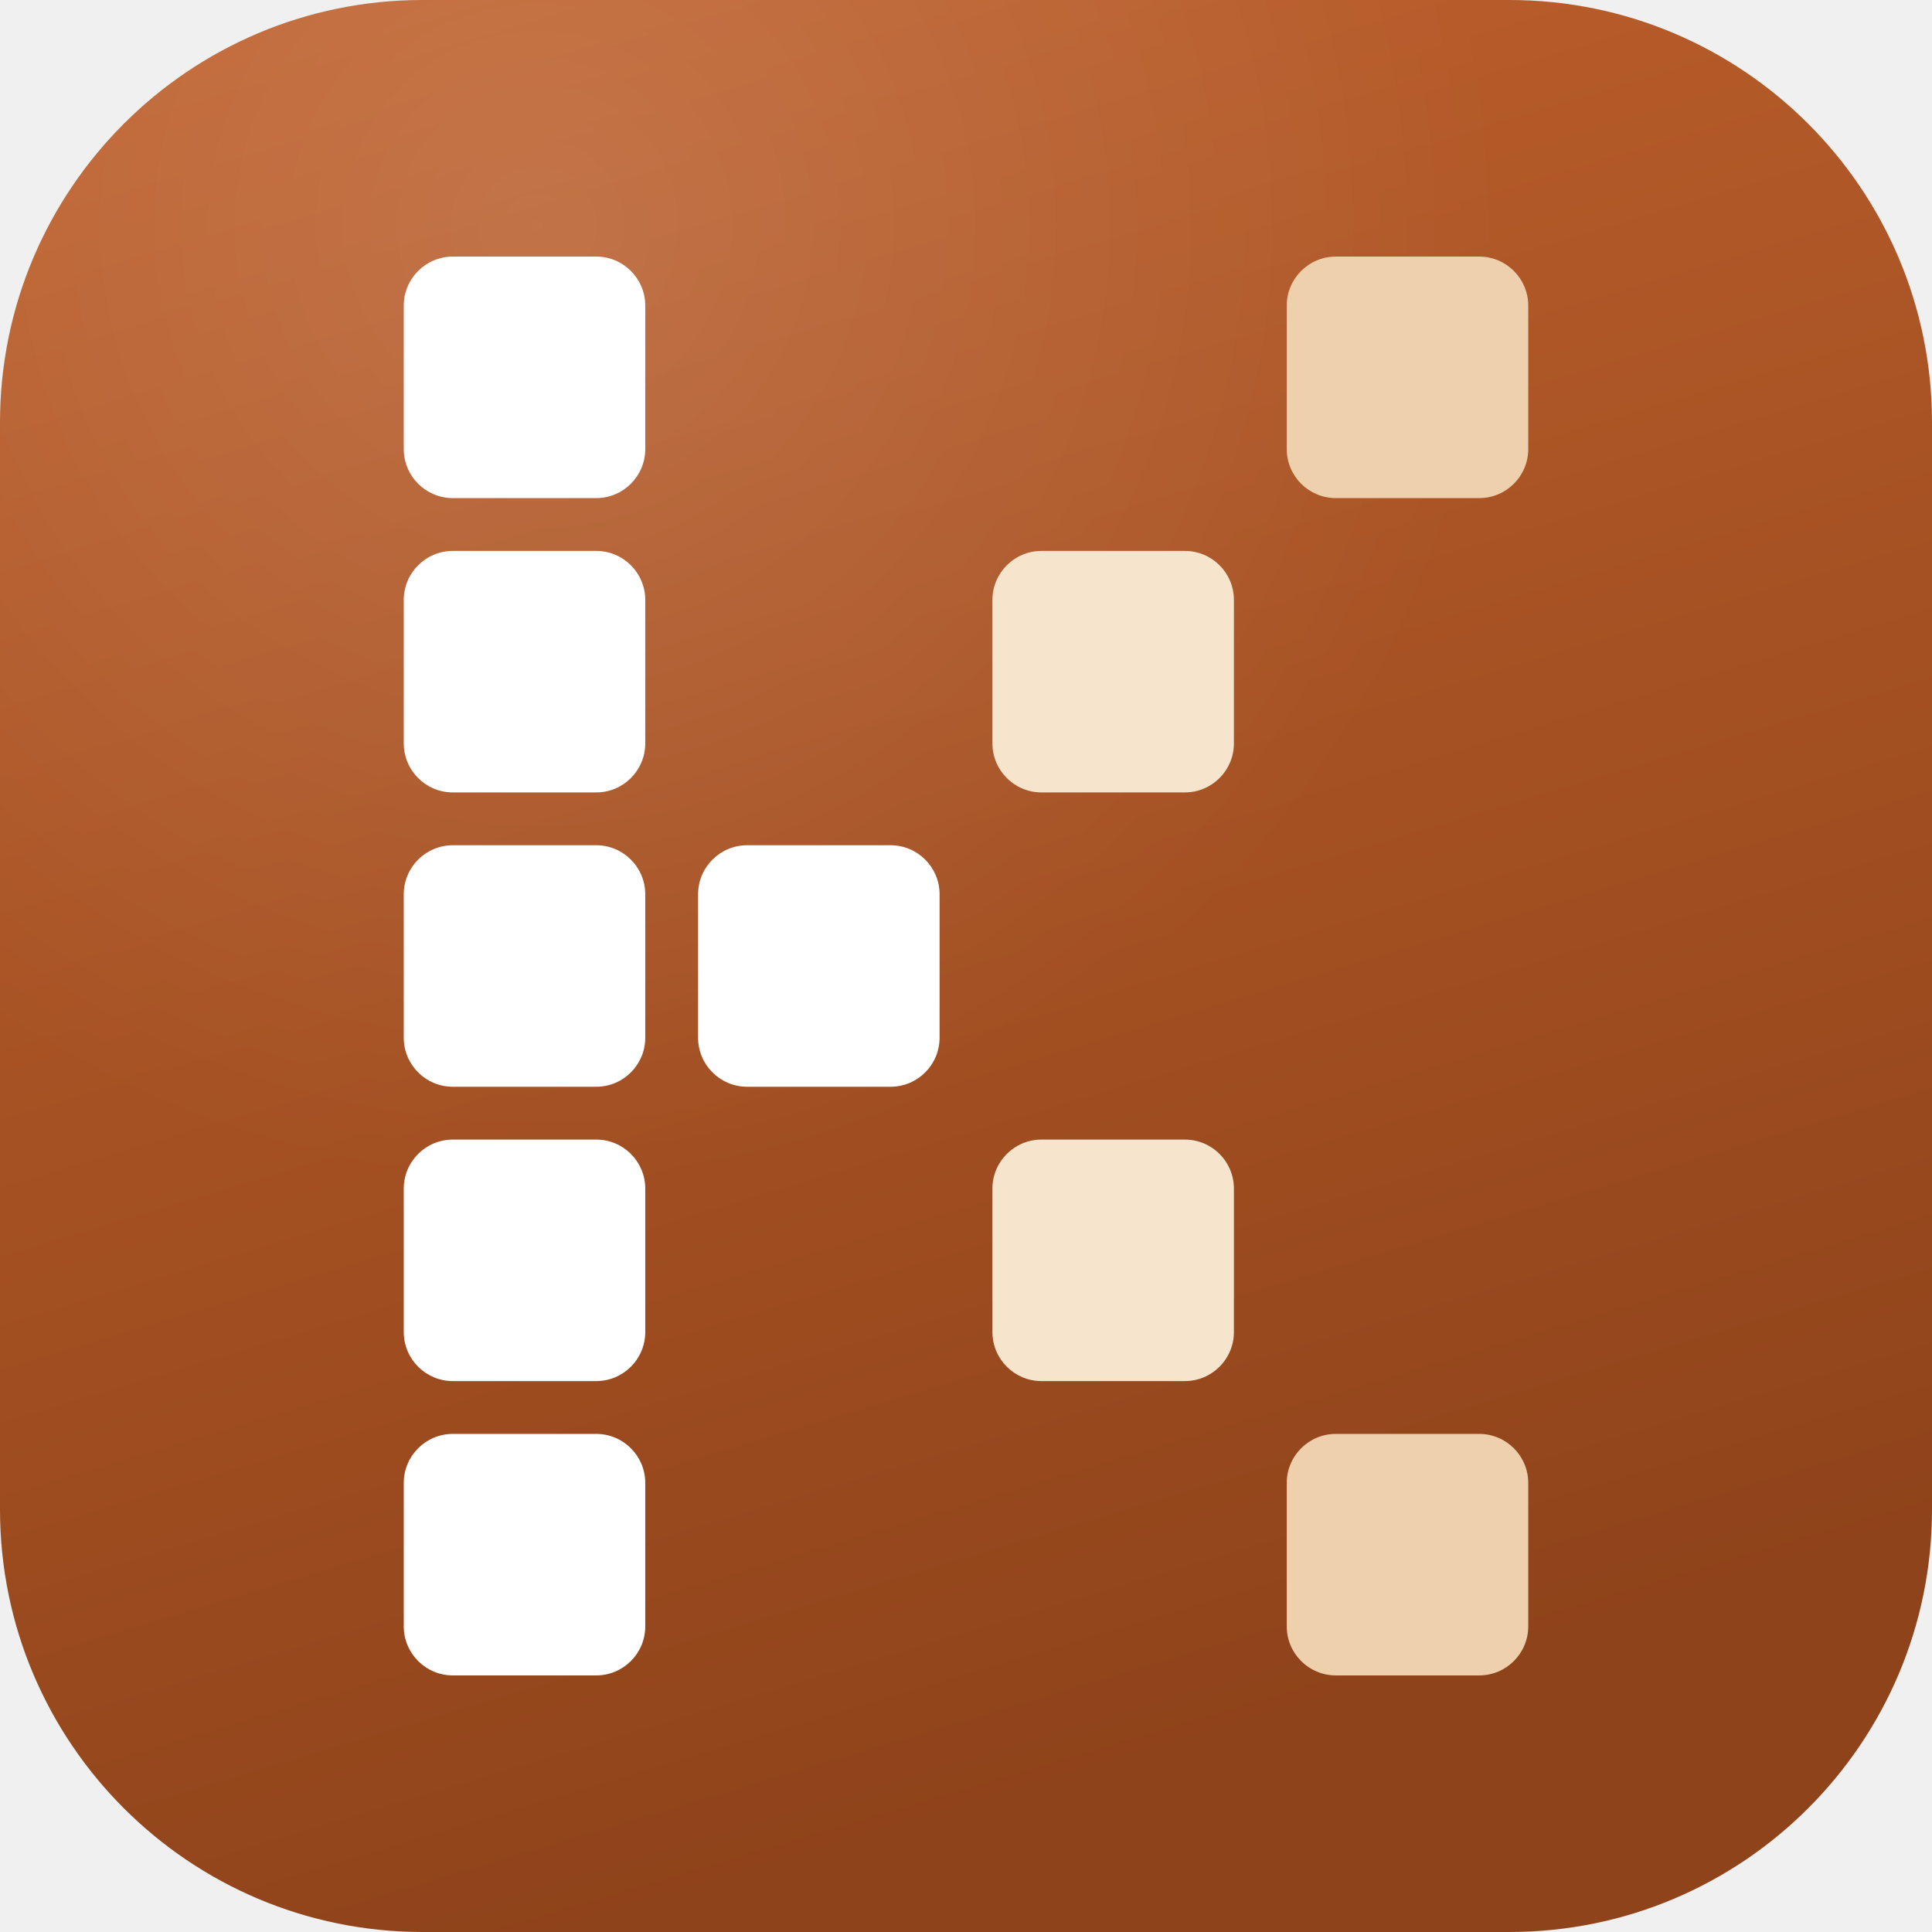
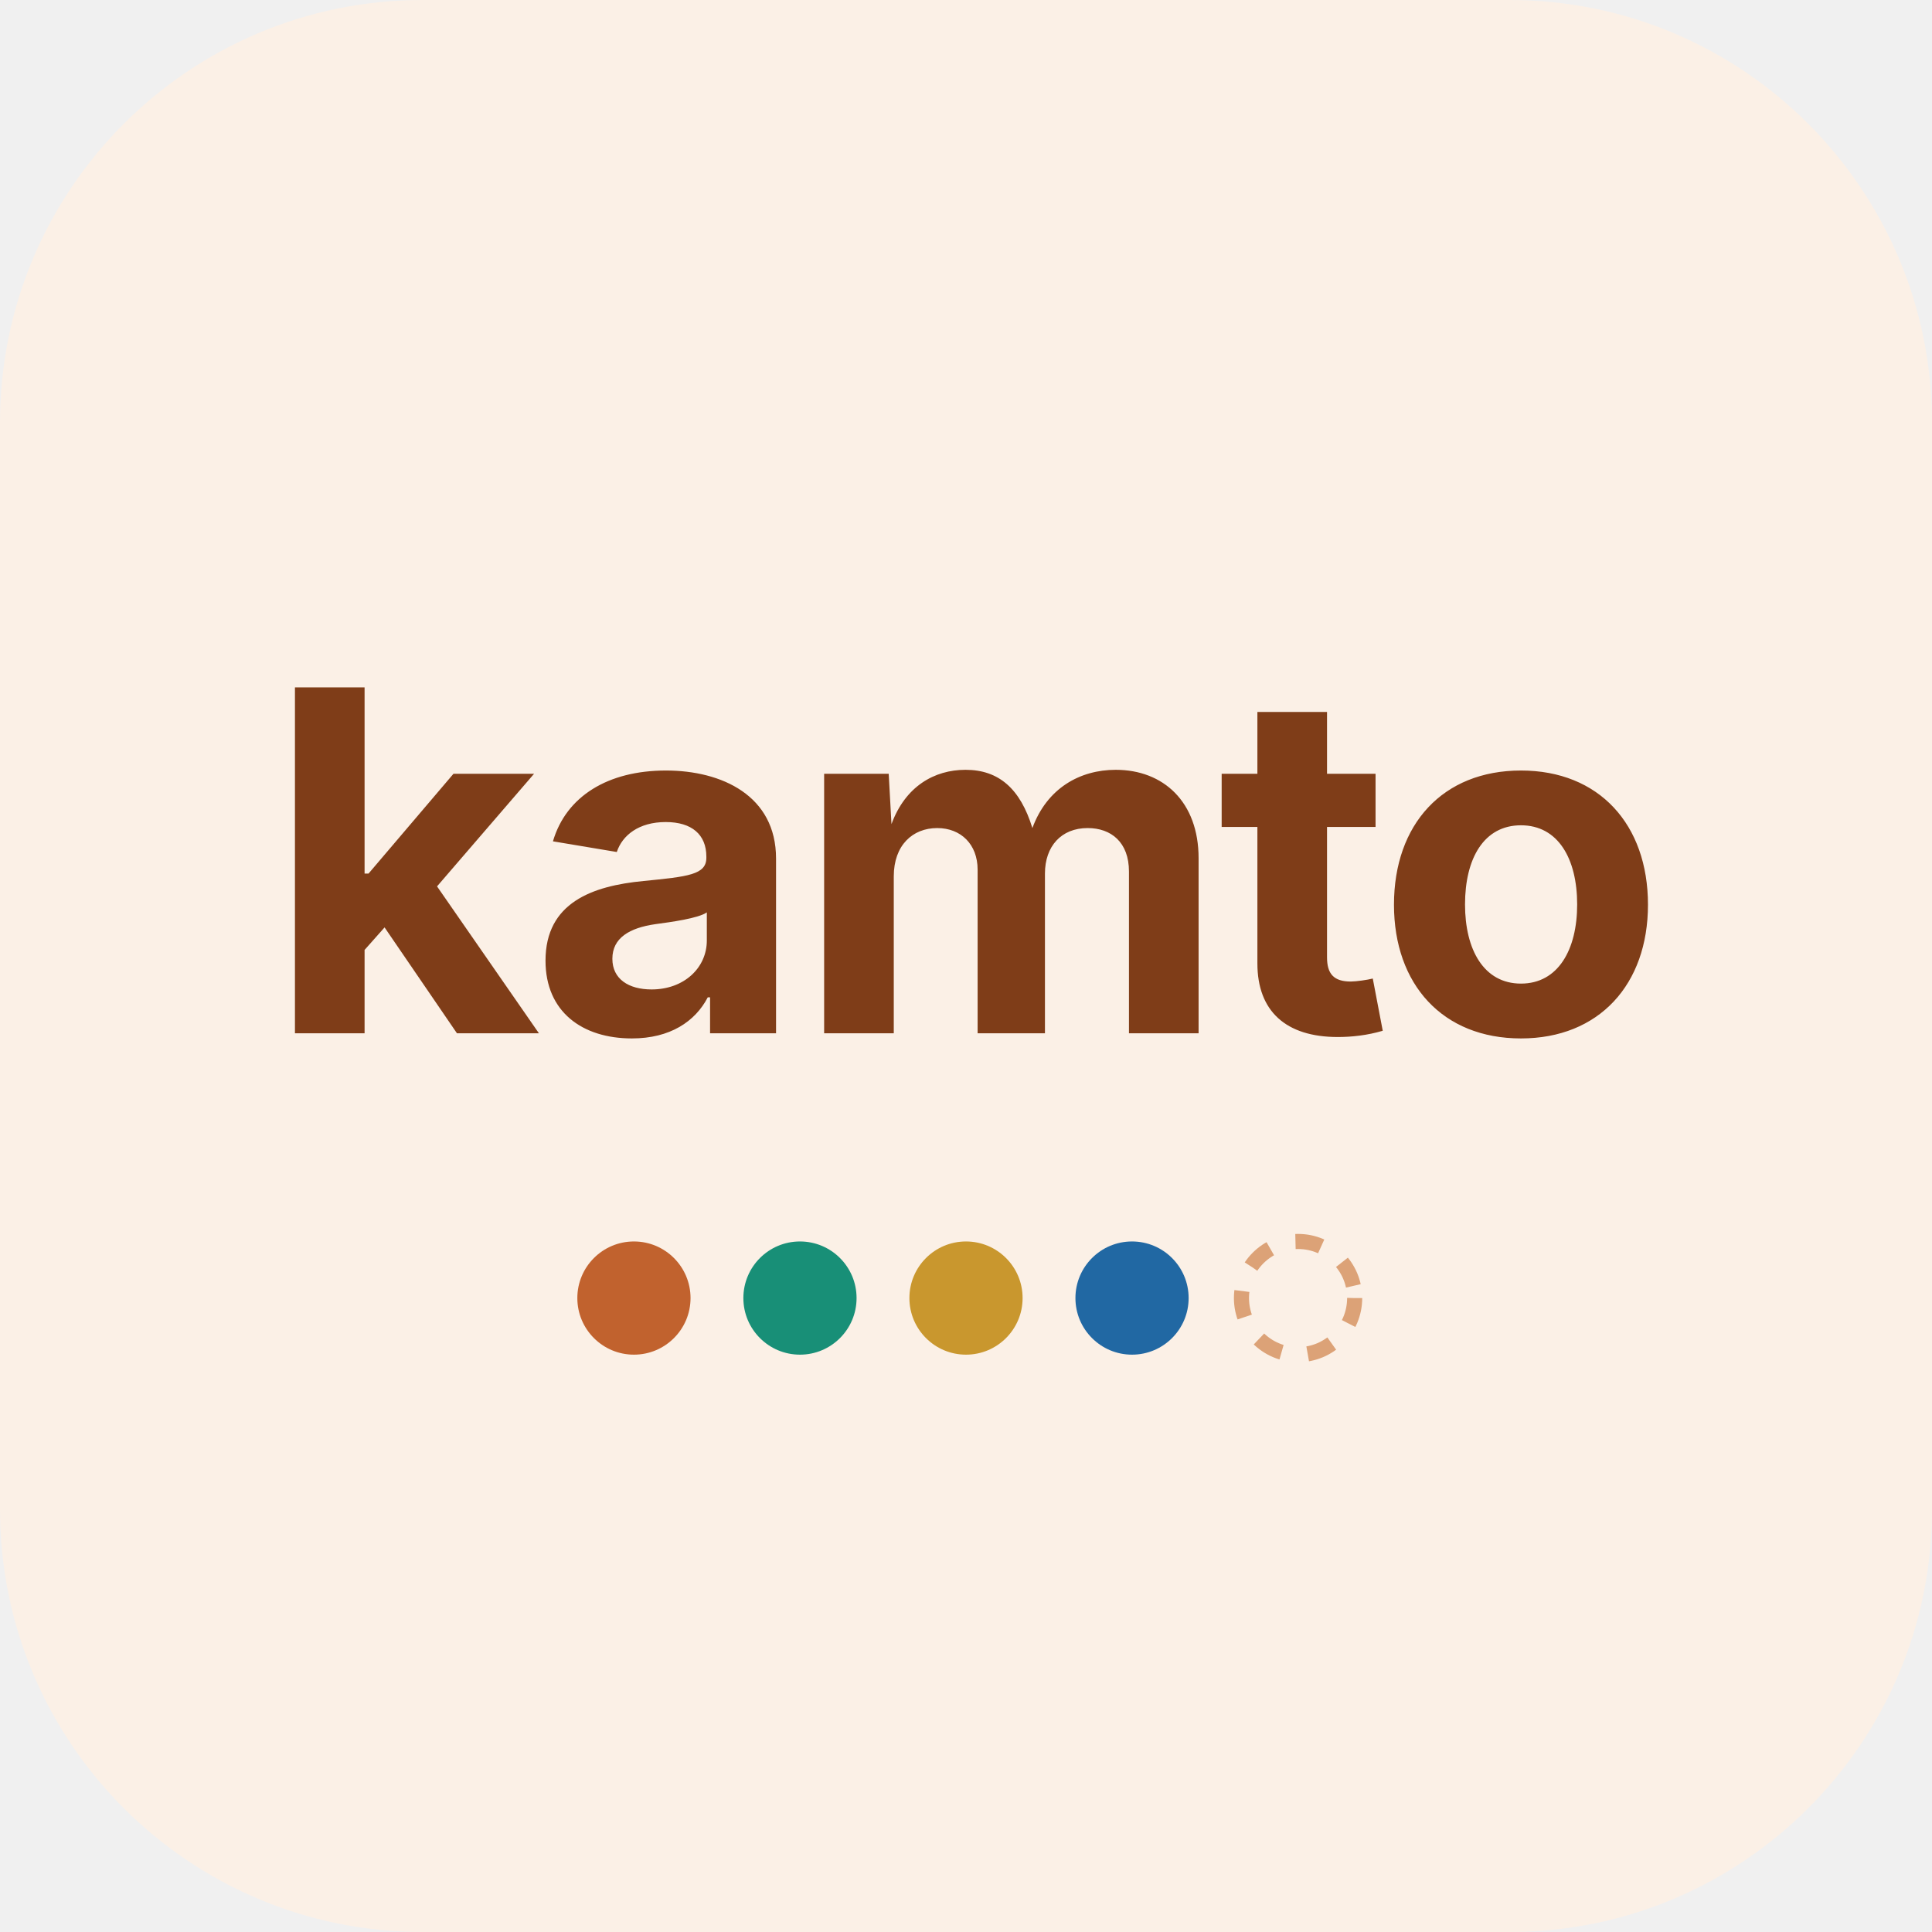
<svg xmlns="http://www.w3.org/2000/svg" width="512" height="512" viewBox="0 0 512 512" role="img" aria-label="Kamto">
-   <defs>
-     <linearGradient id="bg" x1="0" y1="0" x2="0.3" y2="1">
-       <stop offset="0" stop-color="#c1622e" />
-       <stop offset="1" stop-color="#8f431a" />
-     </linearGradient>
-     <radialGradient id="glow" cx="0.28" cy="0.12" r="0.9">
-       <stop offset="0" stop-color="#ffffff" stop-opacity="0.14" />
-       <stop offset="0.55" stop-color="#ffffff" stop-opacity="0" />
-     </radialGradient>
-     <clipPath id="squircle">
-       <rect width="512" height="512" rx="112" ry="112" />
-     </clipPath>
-   </defs>
-   <rect width="512" height="512" rx="112" ry="112" fill="url(#bg)" />
-   <rect width="512" height="512" clip-path="url(#squircle)" fill="url(#glow)" />
+   <rect width="512" height="512" rx="112" ry="112" fill="#fbf0e6" />
+   <text x="256" y="228" font-family="Inter, 'SF Pro Text', -apple-system, 'Liberation Sans', system-ui, sans-serif" font-size="126" font-weight="700" letter-spacing="-3" fill="#7f3d18" text-anchor="middle" dominant-baseline="central">kamto</text>
  <g>
-     <rect x="107" y="68" width="64" height="64" rx="13" fill="#ffffff" />
-     <rect x="107" y="146" width="64" height="64" rx="13" fill="#ffffff" />
-     <rect x="107" y="224" width="64" height="64" rx="13" fill="#ffffff" />
-     <rect x="107" y="302" width="64" height="64" rx="13" fill="#ffffff" />
-     <rect x="107" y="380" width="64" height="64" rx="13" fill="#ffffff" />
-     <rect x="185" y="224" width="64" height="64" rx="13" fill="#ffffff" />
-     <rect x="263" y="146" width="64" height="64" rx="13" fill="#f7e4cd" />
-     <rect x="263" y="302" width="64" height="64" rx="13" fill="#f7e4cd" />
-     <rect x="341" y="68" width="64" height="64" rx="13" fill="#efd0ac" />
-     <rect x="341" y="380" width="64" height="64" rx="13" fill="#efd0ac" />
+     <circle cx="168" cy="344" r="15" fill="#c1622e" />
+     <circle cx="212" cy="344" r="15" fill="#188f77" />
+     <circle cx="256" cy="344" r="15" fill="#c9972e" />
+     <circle cx="300" cy="344" r="15" fill="#2168a3" />
+     <circle cx="344" cy="344" r="15" fill="none" stroke="#dca277" stroke-width="4" stroke-dasharray="7 7" />
  </g>
</svg>
